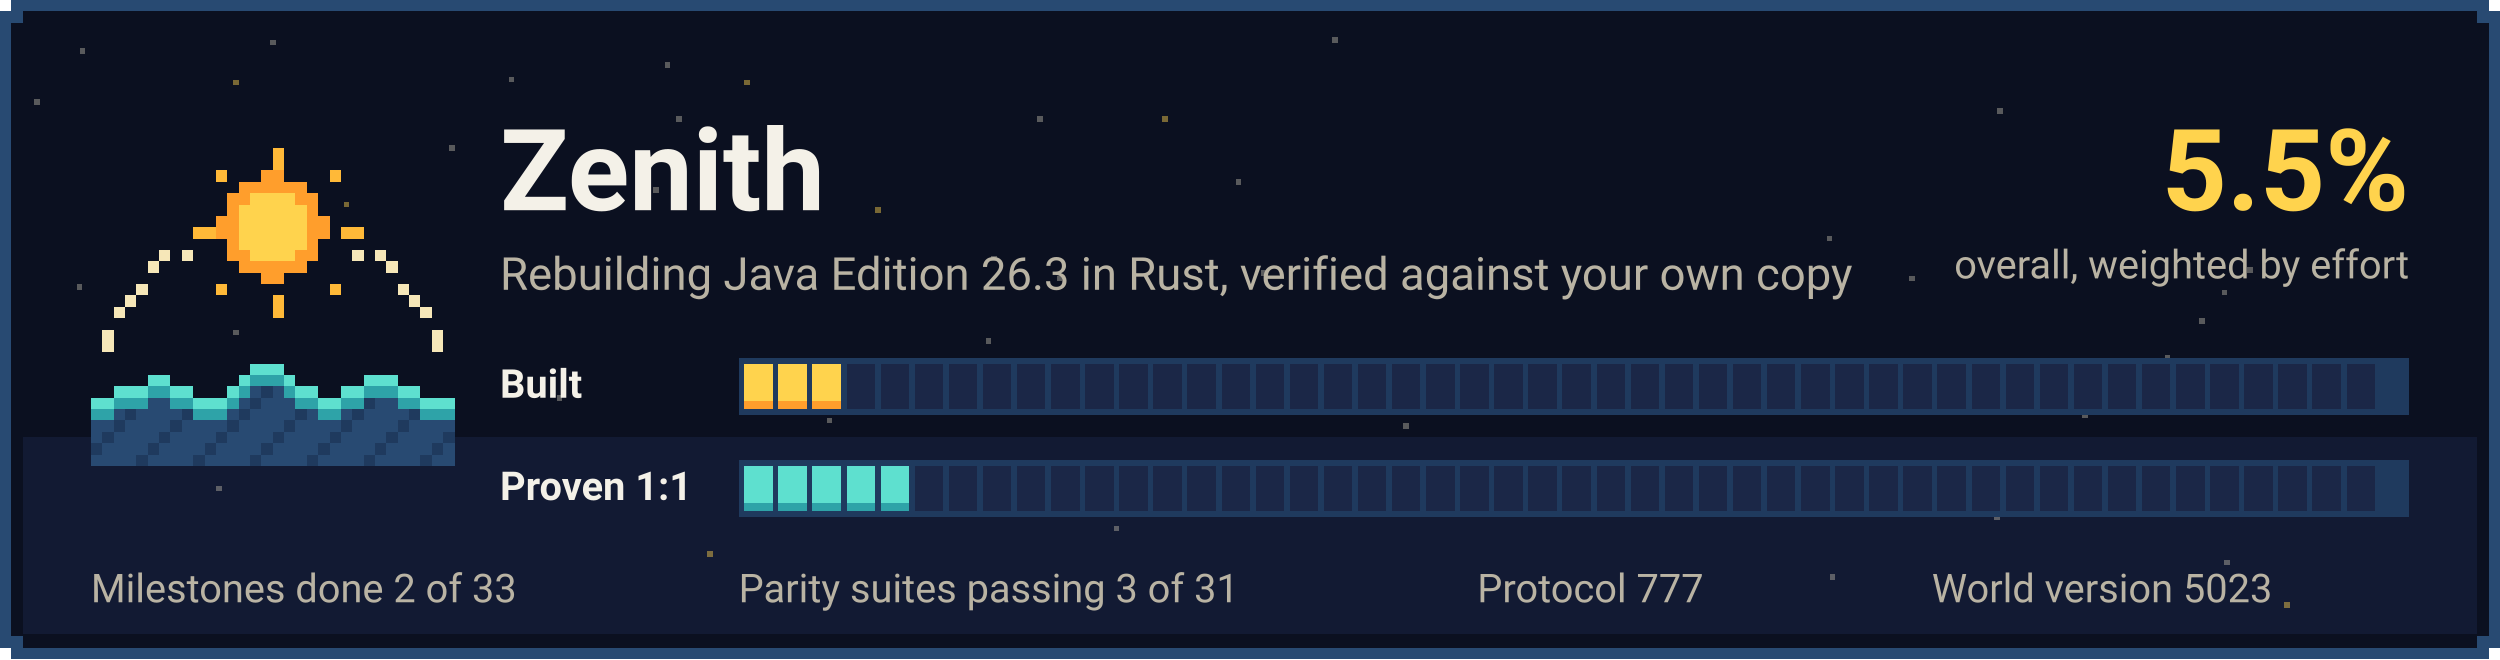
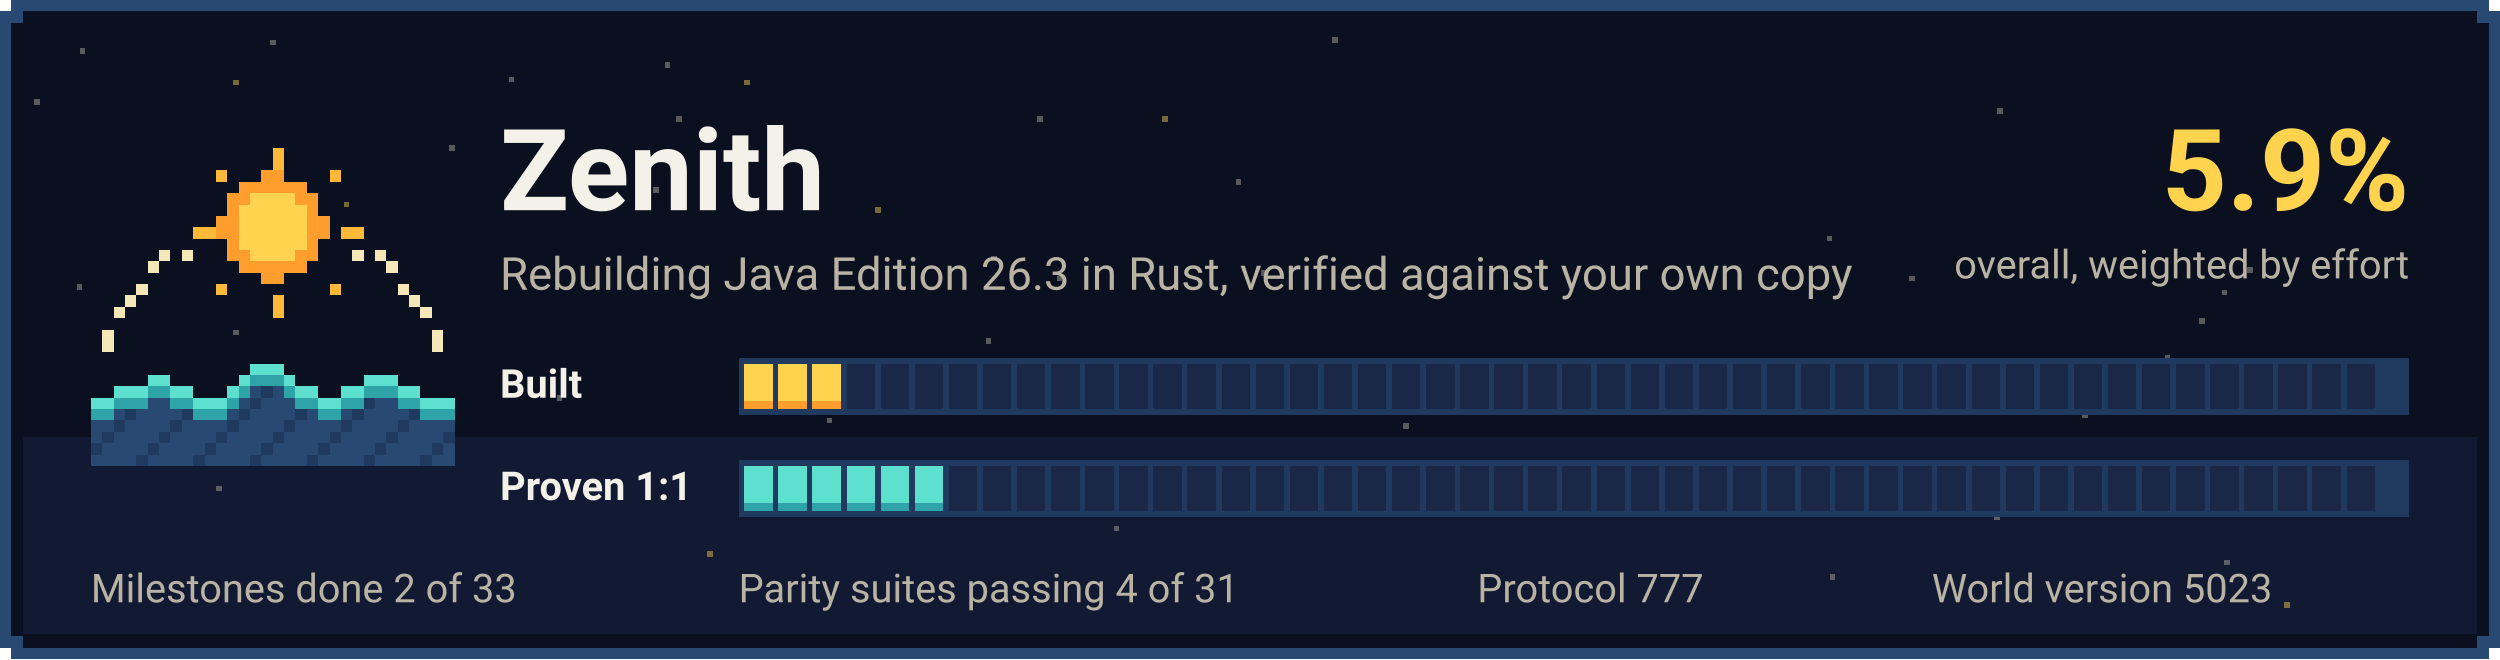
<svg xmlns="http://www.w3.org/2000/svg" width="880" height="232" viewBox="0 0 880 232" shape-rendering="crispEdges">
  <rect x="4" y="0" width="872" height="232" fill="#284A72" />
  <rect x="0" y="4" width="880" height="224" fill="#284A72" />
  <rect x="8" y="4" width="864" height="224" fill="#0B1020" />
  <rect x="4" y="8" width="872" height="216" fill="#0B1020" />
  <rect x="8" y="154" width="864" height="69" fill="#121A33" />
  <rect x="249" y="194" width="2" height="2" fill="#FFD34D" opacity="0.45" />
  <rect x="783" y="197" width="2" height="2" fill="#B9B3A3" opacity="0.45" />
  <rect x="409" y="41" width="2" height="2" fill="#FFD34D" opacity="0.45" />
  <rect x="703" y="38" width="2" height="2" fill="#B9B3A3" opacity="0.45" />
  <rect x="494" y="149" width="2" height="2" fill="#B9B3A3" opacity="0.45" />
  <rect x="702" y="181" width="2" height="2" fill="#B9B3A3" opacity="0.45" />
  <rect x="308" y="73" width="2" height="2" fill="#FFD34D" opacity="0.45" />
  <rect x="121" y="71" width="2" height="2" fill="#FFD34D" opacity="0.45" />
  <rect x="392" y="185" width="2" height="2" fill="#B9B3A3" opacity="0.45" />
  <rect x="435" y="63" width="2" height="2" fill="#B9B3A3" opacity="0.45" />
  <rect x="349" y="90" width="2" height="2" fill="#B9B3A3" opacity="0.45" />
  <rect x="672" y="97" width="2" height="2" fill="#B9B3A3" opacity="0.45" />
  <rect x="95" y="14" width="2" height="2" fill="#B9B3A3" opacity="0.45" />
  <rect x="28" y="17" width="2" height="2" fill="#B9B3A3" opacity="0.45" />
  <rect x="179" y="27" width="2" height="2" fill="#B9B3A3" opacity="0.45" />
  <rect x="12" y="35" width="2" height="2" fill="#B9B3A3" opacity="0.45" />
  <rect x="27" y="100" width="2" height="2" fill="#B9B3A3" opacity="0.45" />
  <rect x="82" y="28" width="2" height="2" fill="#FFD34D" opacity="0.45" />
  <rect x="597" y="126" width="2" height="2" fill="#B9B3A3" opacity="0.45" />
  <rect x="444" y="95" width="2" height="2" fill="#B9B3A3" opacity="0.45" />
  <rect x="76" y="171" width="2" height="2" fill="#B9B3A3" opacity="0.45" />
  <rect x="774" y="112" width="2" height="2" fill="#B9B3A3" opacity="0.45" />
  <rect x="733" y="145" width="2" height="2" fill="#B9B3A3" opacity="0.45" />
  <rect x="82" y="116" width="2" height="2" fill="#B9B3A3" opacity="0.45" />
  <rect x="643" y="83" width="2" height="2" fill="#B9B3A3" opacity="0.45" />
  <rect x="334" y="126" width="2" height="2" fill="#B9B3A3" opacity="0.45" />
  <rect x="234" y="22" width="2" height="2" fill="#B9B3A3" opacity="0.45" />
  <rect x="605" y="130" width="2" height="2" fill="#B9B3A3" opacity="0.45" />
  <rect x="262" y="28" width="2" height="2" fill="#FFD34D" opacity="0.45" />
  <rect x="804" y="212" width="2" height="2" fill="#FFD34D" opacity="0.45" />
  <rect x="363" y="139" width="2" height="2" fill="#B9B3A3" opacity="0.45" />
  <rect x="365" y="41" width="2" height="2" fill="#B9B3A3" opacity="0.45" />
  <rect x="782" y="102" width="2" height="2" fill="#B9B3A3" opacity="0.45" />
  <rect x="158" y="51" width="2" height="2" fill="#B9B3A3" opacity="0.45" />
  <rect x="466" y="162" width="2" height="2" fill="#B9B3A3" opacity="0.45" />
  <rect x="194" y="72" width="2" height="2" fill="#FFD34D" opacity="0.45" />
  <rect x="467" y="129" width="2" height="2" fill="#B9B3A3" opacity="0.45" />
  <rect x="37" y="156" width="2" height="2" fill="#B9B3A3" opacity="0.45" />
  <rect x="238" y="41" width="2" height="2" fill="#B9B3A3" opacity="0.45" />
  <rect x="372" y="97" width="2" height="2" fill="#B9B3A3" opacity="0.45" />
  <rect x="469" y="13" width="2" height="2" fill="#B9B3A3" opacity="0.45" />
  <rect x="762" y="125" width="2" height="2" fill="#B9B3A3" opacity="0.45" />
  <rect x="230" y="66" width="2" height="2" fill="#B9B3A3" opacity="0.45" />
  <rect x="291" y="147" width="2" height="2" fill="#B9B3A3" opacity="0.45" />
  <rect x="644" y="202" width="2" height="2" fill="#B9B3A3" opacity="0.45" />
  <rect x="347" y="119" width="2" height="2" fill="#B9B3A3" opacity="0.45" />
  <rect x="196" y="139" width="2" height="2" fill="#B9B3A3" opacity="0.45" />
  <rect x="791" y="94" width="2" height="2" fill="#B9B3A3" opacity="0.45" />
  <g transform="translate(32 36) scale(4)">
    <rect x="16" y="4" width="1" height="1" fill="#FFB938" />
    <rect x="16" y="5" width="1" height="1" fill="#FFB938" />
    <rect x="11" y="6" width="1" height="1" fill="#FFB938" />
    <rect x="15" y="6" width="1" height="1" fill="#FF9E2C" />
    <rect x="16" y="6" width="1" height="1" fill="#FF9E2C" />
    <rect x="21" y="6" width="1" height="1" fill="#FFB938" />
    <rect x="13" y="7" width="1" height="1" fill="#FF9E2C" />
    <rect x="14" y="7" width="1" height="1" fill="#FF9E2C" />
    <rect x="15" y="7" width="1" height="1" fill="#FF9E2C" />
    <rect x="16" y="7" width="1" height="1" fill="#FF9E2C" />
    <rect x="17" y="7" width="1" height="1" fill="#FF9E2C" />
    <rect x="18" y="7" width="1" height="1" fill="#FF9E2C" />
    <rect x="12" y="8" width="1" height="1" fill="#FF9E2C" />
    <rect x="13" y="8" width="1" height="1" fill="#FF9E2C" />
    <rect x="14" y="8" width="1" height="1" fill="#FFD34D" />
    <rect x="15" y="8" width="1" height="1" fill="#FFD34D" />
    <rect x="16" y="8" width="1" height="1" fill="#FFD34D" />
    <rect x="17" y="8" width="1" height="1" fill="#FFD34D" />
    <rect x="18" y="8" width="1" height="1" fill="#FF9E2C" />
    <rect x="19" y="8" width="1" height="1" fill="#FF9E2C" />
    <rect x="12" y="9" width="1" height="1" fill="#FF9E2C" />
    <rect x="13" y="9" width="1" height="1" fill="#FFD34D" />
    <rect x="14" y="9" width="1" height="1" fill="#FFD34D" />
    <rect x="15" y="9" width="1" height="1" fill="#FFD34D" />
    <rect x="16" y="9" width="1" height="1" fill="#FFD34D" />
    <rect x="17" y="9" width="1" height="1" fill="#FFD34D" />
    <rect x="18" y="9" width="1" height="1" fill="#FFD34D" />
    <rect x="19" y="9" width="1" height="1" fill="#FF9E2C" />
    <rect x="11" y="10" width="1" height="1" fill="#FF9E2C" />
    <rect x="12" y="10" width="1" height="1" fill="#FF9E2C" />
    <rect x="13" y="10" width="1" height="1" fill="#FFD34D" />
    <rect x="14" y="10" width="1" height="1" fill="#FFD34D" />
    <rect x="15" y="10" width="1" height="1" fill="#FFD34D" />
    <rect x="16" y="10" width="1" height="1" fill="#FFD34D" />
    <rect x="17" y="10" width="1" height="1" fill="#FFD34D" />
    <rect x="18" y="10" width="1" height="1" fill="#FFD34D" />
    <rect x="19" y="10" width="1" height="1" fill="#FF9E2C" />
    <rect x="20" y="10" width="1" height="1" fill="#FF9E2C" />
    <rect x="9" y="11" width="1" height="1" fill="#FFB938" />
    <rect x="10" y="11" width="1" height="1" fill="#FFB938" />
    <rect x="11" y="11" width="1" height="1" fill="#FF9E2C" />
    <rect x="12" y="11" width="1" height="1" fill="#FF9E2C" />
    <rect x="13" y="11" width="1" height="1" fill="#FFD34D" />
    <rect x="14" y="11" width="1" height="1" fill="#FFD34D" />
    <rect x="15" y="11" width="1" height="1" fill="#FFD34D" />
    <rect x="16" y="11" width="1" height="1" fill="#FFD34D" />
    <rect x="17" y="11" width="1" height="1" fill="#FFD34D" />
    <rect x="18" y="11" width="1" height="1" fill="#FFD34D" />
    <rect x="19" y="11" width="1" height="1" fill="#FF9E2C" />
    <rect x="20" y="11" width="1" height="1" fill="#FF9E2C" />
    <rect x="22" y="11" width="1" height="1" fill="#FFB938" />
    <rect x="23" y="11" width="1" height="1" fill="#FFB938" />
    <rect x="12" y="12" width="1" height="1" fill="#FF9E2C" />
    <rect x="13" y="12" width="1" height="1" fill="#FFD34D" />
    <rect x="14" y="12" width="1" height="1" fill="#FFD34D" />
    <rect x="15" y="12" width="1" height="1" fill="#FFD34D" />
    <rect x="16" y="12" width="1" height="1" fill="#FFD34D" />
    <rect x="17" y="12" width="1" height="1" fill="#FFD34D" />
    <rect x="18" y="12" width="1" height="1" fill="#FFD34D" />
    <rect x="19" y="12" width="1" height="1" fill="#FF9E2C" />
    <rect x="6" y="13" width="1" height="1" fill="#F6E7B8" />
    <rect x="8" y="13" width="1" height="1" fill="#F6E7B8" />
    <rect x="12" y="13" width="1" height="1" fill="#FF9E2C" />
    <rect x="13" y="13" width="1" height="1" fill="#FF9E2C" />
    <rect x="14" y="13" width="1" height="1" fill="#FFD34D" />
    <rect x="15" y="13" width="1" height="1" fill="#FFD34D" />
    <rect x="16" y="13" width="1" height="1" fill="#FFD34D" />
    <rect x="17" y="13" width="1" height="1" fill="#FFD34D" />
    <rect x="18" y="13" width="1" height="1" fill="#FF9E2C" />
    <rect x="19" y="13" width="1" height="1" fill="#FF9E2C" />
    <rect x="23" y="13" width="1" height="1" fill="#F6E7B8" />
    <rect x="25" y="13" width="1" height="1" fill="#F6E7B8" />
    <rect x="5" y="14" width="1" height="1" fill="#F6E7B8" />
    <rect x="13" y="14" width="1" height="1" fill="#FF9E2C" />
    <rect x="14" y="14" width="1" height="1" fill="#FF9E2C" />
    <rect x="15" y="14" width="1" height="1" fill="#FF9E2C" />
    <rect x="16" y="14" width="1" height="1" fill="#FF9E2C" />
    <rect x="17" y="14" width="1" height="1" fill="#FF9E2C" />
    <rect x="18" y="14" width="1" height="1" fill="#FF9E2C" />
    <rect x="26" y="14" width="1" height="1" fill="#F6E7B8" />
    <rect x="15" y="15" width="1" height="1" fill="#FF9E2C" />
    <rect x="16" y="15" width="1" height="1" fill="#FF9E2C" />
    <rect x="4" y="16" width="1" height="1" fill="#F6E7B8" />
    <rect x="11" y="16" width="1" height="1" fill="#FFB938" />
    <rect x="21" y="16" width="1" height="1" fill="#FFB938" />
    <rect x="27" y="16" width="1" height="1" fill="#F6E7B8" />
    <rect x="3" y="17" width="1" height="1" fill="#F6E7B8" />
    <rect x="16" y="17" width="1" height="1" fill="#FFB938" />
    <rect x="28" y="17" width="1" height="1" fill="#F6E7B8" />
    <rect x="2" y="18" width="1" height="1" fill="#F6E7B8" />
    <rect x="16" y="18" width="1" height="1" fill="#FFB938" />
    <rect x="29" y="18" width="1" height="1" fill="#F6E7B8" />
    <rect x="1" y="20" width="1" height="1" fill="#F6E7B8" />
    <rect x="30" y="20" width="1" height="1" fill="#F6E7B8" />
    <rect x="1" y="21" width="1" height="1" fill="#F6E7B8" />
    <rect x="30" y="21" width="1" height="1" fill="#F6E7B8" />
    <rect x="14" y="23" width="1" height="1" fill="#5EE0CF" />
    <rect x="15" y="23" width="1" height="1" fill="#5EE0CF" />
    <rect x="16" y="23" width="1" height="1" fill="#5EE0CF" />
    <rect x="5" y="24" width="1" height="1" fill="#5EE0CF" />
    <rect x="6" y="24" width="1" height="1" fill="#5EE0CF" />
    <rect x="13" y="24" width="1" height="1" fill="#5EE0CF" />
    <rect x="14" y="24" width="1" height="1" fill="#2EA3A8" />
    <rect x="15" y="24" width="1" height="1" fill="#2EA3A8" />
    <rect x="16" y="24" width="1" height="1" fill="#2EA3A8" />
    <rect x="17" y="24" width="1" height="1" fill="#5EE0CF" />
    <rect x="24" y="24" width="1" height="1" fill="#5EE0CF" />
    <rect x="25" y="24" width="1" height="1" fill="#5EE0CF" />
    <rect x="26" y="24" width="1" height="1" fill="#5EE0CF" />
    <rect x="2" y="25" width="1" height="1" fill="#5EE0CF" />
    <rect x="3" y="25" width="1" height="1" fill="#5EE0CF" />
    <rect x="4" y="25" width="1" height="1" fill="#5EE0CF" />
    <rect x="5" y="25" width="1" height="1" fill="#2EA3A8" />
    <rect x="6" y="25" width="1" height="1" fill="#2EA3A8" />
    <rect x="7" y="25" width="1" height="1" fill="#5EE0CF" />
    <rect x="8" y="25" width="1" height="1" fill="#5EE0CF" />
    <rect x="12" y="25" width="1" height="1" fill="#5EE0CF" />
    <rect x="13" y="25" width="1" height="1" fill="#2EA3A8" />
    <rect x="14" y="25" width="1" height="1" fill="#284A72" />
    <rect x="15" y="25" width="1" height="1" fill="#1F3A5E" />
    <rect x="16" y="25" width="1" height="1" fill="#284A72" />
    <rect x="17" y="25" width="1" height="1" fill="#2EA3A8" />
    <rect x="18" y="25" width="1" height="1" fill="#5EE0CF" />
    <rect x="19" y="25" width="1" height="1" fill="#5EE0CF" />
    <rect x="22" y="25" width="1" height="1" fill="#5EE0CF" />
    <rect x="23" y="25" width="1" height="1" fill="#5EE0CF" />
    <rect x="24" y="25" width="1" height="1" fill="#2EA3A8" />
    <rect x="25" y="25" width="1" height="1" fill="#2EA3A8" />
    <rect x="26" y="25" width="1" height="1" fill="#2EA3A8" />
    <rect x="27" y="25" width="1" height="1" fill="#5EE0CF" />
    <rect x="28" y="25" width="1" height="1" fill="#5EE0CF" />
    <rect x="0" y="26" width="1" height="1" fill="#5EE0CF" />
    <rect x="1" y="26" width="1" height="1" fill="#5EE0CF" />
    <rect x="2" y="26" width="1" height="1" fill="#2EA3A8" />
    <rect x="3" y="26" width="1" height="1" fill="#2EA3A8" />
    <rect x="4" y="26" width="1" height="1" fill="#2EA3A8" />
    <rect x="5" y="26" width="1" height="1" fill="#284A72" />
    <rect x="6" y="26" width="1" height="1" fill="#284A72" />
    <rect x="7" y="26" width="1" height="1" fill="#2EA3A8" />
    <rect x="8" y="26" width="1" height="1" fill="#2EA3A8" />
    <rect x="9" y="26" width="1" height="1" fill="#5EE0CF" />
    <rect x="10" y="26" width="1" height="1" fill="#5EE0CF" />
    <rect x="11" y="26" width="1" height="1" fill="#5EE0CF" />
    <rect x="12" y="26" width="1" height="1" fill="#2EA3A8" />
    <rect x="13" y="26" width="1" height="1" fill="#284A72" />
    <rect x="14" y="26" width="1" height="1" fill="#1F3A5E" />
    <rect x="15" y="26" width="1" height="1" fill="#284A72" />
    <rect x="16" y="26" width="1" height="1" fill="#284A72" />
    <rect x="17" y="26" width="1" height="1" fill="#284A72" />
    <rect x="18" y="26" width="1" height="1" fill="#2EA3A8" />
    <rect x="19" y="26" width="1" height="1" fill="#2EA3A8" />
    <rect x="20" y="26" width="1" height="1" fill="#5EE0CF" />
    <rect x="21" y="26" width="1" height="1" fill="#5EE0CF" />
    <rect x="22" y="26" width="1" height="1" fill="#2EA3A8" />
    <rect x="23" y="26" width="1" height="1" fill="#2EA3A8" />
    <rect x="24" y="26" width="1" height="1" fill="#1F3A5E" />
    <rect x="25" y="26" width="1" height="1" fill="#284A72" />
    <rect x="26" y="26" width="1" height="1" fill="#284A72" />
    <rect x="27" y="26" width="1" height="1" fill="#2EA3A8" />
    <rect x="28" y="26" width="1" height="1" fill="#2EA3A8" />
    <rect x="29" y="26" width="1" height="1" fill="#5EE0CF" />
    <rect x="30" y="26" width="1" height="1" fill="#5EE0CF" />
    <rect x="31" y="26" width="1" height="1" fill="#5EE0CF" />
    <rect x="0" y="27" width="1" height="1" fill="#2EA3A8" />
    <rect x="1" y="27" width="1" height="1" fill="#2EA3A8" />
    <rect x="2" y="27" width="1" height="1" fill="#284A72" />
    <rect x="3" y="27" width="1" height="1" fill="#1F3A5E" />
    <rect x="4" y="27" width="1" height="1" fill="#284A72" />
    <rect x="5" y="27" width="1" height="1" fill="#284A72" />
    <rect x="6" y="27" width="1" height="1" fill="#284A72" />
    <rect x="7" y="27" width="1" height="1" fill="#284A72" />
    <rect x="8" y="27" width="1" height="1" fill="#1F3A5E" />
    <rect x="9" y="27" width="1" height="1" fill="#2EA3A8" />
    <rect x="10" y="27" width="1" height="1" fill="#2EA3A8" />
    <rect x="11" y="27" width="1" height="1" fill="#2EA3A8" />
    <rect x="12" y="27" width="1" height="1" fill="#284A72" />
    <rect x="13" y="27" width="1" height="1" fill="#1F3A5E" />
    <rect x="14" y="27" width="1" height="1" fill="#284A72" />
    <rect x="15" y="27" width="1" height="1" fill="#284A72" />
    <rect x="16" y="27" width="1" height="1" fill="#284A72" />
    <rect x="17" y="27" width="1" height="1" fill="#284A72" />
    <rect x="18" y="27" width="1" height="1" fill="#1F3A5E" />
    <rect x="19" y="27" width="1" height="1" fill="#284A72" />
    <rect x="20" y="27" width="1" height="1" fill="#2EA3A8" />
    <rect x="21" y="27" width="1" height="1" fill="#2EA3A8" />
    <rect x="22" y="27" width="1" height="1" fill="#284A72" />
    <rect x="23" y="27" width="1" height="1" fill="#1F3A5E" />
    <rect x="24" y="27" width="1" height="1" fill="#284A72" />
    <rect x="25" y="27" width="1" height="1" fill="#284A72" />
    <rect x="26" y="27" width="1" height="1" fill="#284A72" />
    <rect x="27" y="27" width="1" height="1" fill="#284A72" />
    <rect x="28" y="27" width="1" height="1" fill="#1F3A5E" />
    <rect x="29" y="27" width="1" height="1" fill="#2EA3A8" />
    <rect x="30" y="27" width="1" height="1" fill="#2EA3A8" />
    <rect x="31" y="27" width="1" height="1" fill="#2EA3A8" />
    <rect x="0" y="28" width="1" height="1" fill="#284A72" />
    <rect x="1" y="28" width="1" height="1" fill="#284A72" />
    <rect x="2" y="28" width="1" height="1" fill="#1F3A5E" />
    <rect x="3" y="28" width="1" height="1" fill="#284A72" />
    <rect x="4" y="28" width="1" height="1" fill="#284A72" />
    <rect x="5" y="28" width="1" height="1" fill="#284A72" />
    <rect x="6" y="28" width="1" height="1" fill="#284A72" />
    <rect x="7" y="28" width="1" height="1" fill="#1F3A5E" />
    <rect x="8" y="28" width="1" height="1" fill="#284A72" />
    <rect x="9" y="28" width="1" height="1" fill="#284A72" />
    <rect x="10" y="28" width="1" height="1" fill="#284A72" />
    <rect x="11" y="28" width="1" height="1" fill="#284A72" />
    <rect x="12" y="28" width="1" height="1" fill="#1F3A5E" />
    <rect x="13" y="28" width="1" height="1" fill="#284A72" />
    <rect x="14" y="28" width="1" height="1" fill="#284A72" />
    <rect x="15" y="28" width="1" height="1" fill="#284A72" />
    <rect x="16" y="28" width="1" height="1" fill="#284A72" />
    <rect x="17" y="28" width="1" height="1" fill="#1F3A5E" />
    <rect x="18" y="28" width="1" height="1" fill="#284A72" />
    <rect x="19" y="28" width="1" height="1" fill="#284A72" />
    <rect x="20" y="28" width="1" height="1" fill="#284A72" />
    <rect x="21" y="28" width="1" height="1" fill="#284A72" />
    <rect x="22" y="28" width="1" height="1" fill="#1F3A5E" />
    <rect x="23" y="28" width="1" height="1" fill="#284A72" />
    <rect x="24" y="28" width="1" height="1" fill="#284A72" />
    <rect x="25" y="28" width="1" height="1" fill="#284A72" />
    <rect x="26" y="28" width="1" height="1" fill="#284A72" />
    <rect x="27" y="28" width="1" height="1" fill="#1F3A5E" />
    <rect x="28" y="28" width="1" height="1" fill="#284A72" />
    <rect x="29" y="28" width="1" height="1" fill="#284A72" />
    <rect x="30" y="28" width="1" height="1" fill="#284A72" />
    <rect x="31" y="28" width="1" height="1" fill="#284A72" />
    <rect x="0" y="29" width="1" height="1" fill="#284A72" />
    <rect x="1" y="29" width="1" height="1" fill="#1F3A5E" />
    <rect x="2" y="29" width="1" height="1" fill="#284A72" />
    <rect x="3" y="29" width="1" height="1" fill="#284A72" />
    <rect x="4" y="29" width="1" height="1" fill="#284A72" />
    <rect x="5" y="29" width="1" height="1" fill="#284A72" />
    <rect x="6" y="29" width="1" height="1" fill="#1F3A5E" />
    <rect x="7" y="29" width="1" height="1" fill="#284A72" />
    <rect x="8" y="29" width="1" height="1" fill="#284A72" />
    <rect x="9" y="29" width="1" height="1" fill="#284A72" />
    <rect x="10" y="29" width="1" height="1" fill="#284A72" />
    <rect x="11" y="29" width="1" height="1" fill="#1F3A5E" />
    <rect x="12" y="29" width="1" height="1" fill="#284A72" />
    <rect x="13" y="29" width="1" height="1" fill="#284A72" />
    <rect x="14" y="29" width="1" height="1" fill="#284A72" />
    <rect x="15" y="29" width="1" height="1" fill="#284A72" />
    <rect x="16" y="29" width="1" height="1" fill="#1F3A5E" />
    <rect x="17" y="29" width="1" height="1" fill="#284A72" />
    <rect x="18" y="29" width="1" height="1" fill="#284A72" />
    <rect x="19" y="29" width="1" height="1" fill="#284A72" />
    <rect x="20" y="29" width="1" height="1" fill="#284A72" />
    <rect x="21" y="29" width="1" height="1" fill="#1F3A5E" />
    <rect x="22" y="29" width="1" height="1" fill="#284A72" />
    <rect x="23" y="29" width="1" height="1" fill="#284A72" />
    <rect x="24" y="29" width="1" height="1" fill="#284A72" />
    <rect x="25" y="29" width="1" height="1" fill="#284A72" />
    <rect x="26" y="29" width="1" height="1" fill="#1F3A5E" />
    <rect x="27" y="29" width="1" height="1" fill="#284A72" />
    <rect x="28" y="29" width="1" height="1" fill="#284A72" />
    <rect x="29" y="29" width="1" height="1" fill="#284A72" />
    <rect x="30" y="29" width="1" height="1" fill="#284A72" />
    <rect x="31" y="29" width="1" height="1" fill="#1F3A5E" />
    <rect x="0" y="30" width="1" height="1" fill="#1F3A5E" />
    <rect x="1" y="30" width="1" height="1" fill="#284A72" />
    <rect x="2" y="30" width="1" height="1" fill="#284A72" />
    <rect x="3" y="30" width="1" height="1" fill="#284A72" />
    <rect x="4" y="30" width="1" height="1" fill="#284A72" />
    <rect x="5" y="30" width="1" height="1" fill="#1F3A5E" />
    <rect x="6" y="30" width="1" height="1" fill="#284A72" />
    <rect x="7" y="30" width="1" height="1" fill="#284A72" />
    <rect x="8" y="30" width="1" height="1" fill="#284A72" />
    <rect x="9" y="30" width="1" height="1" fill="#284A72" />
    <rect x="10" y="30" width="1" height="1" fill="#1F3A5E" />
    <rect x="11" y="30" width="1" height="1" fill="#284A72" />
    <rect x="12" y="30" width="1" height="1" fill="#284A72" />
    <rect x="13" y="30" width="1" height="1" fill="#284A72" />
    <rect x="14" y="30" width="1" height="1" fill="#284A72" />
    <rect x="15" y="30" width="1" height="1" fill="#1F3A5E" />
    <rect x="16" y="30" width="1" height="1" fill="#284A72" />
    <rect x="17" y="30" width="1" height="1" fill="#284A72" />
    <rect x="18" y="30" width="1" height="1" fill="#284A72" />
    <rect x="19" y="30" width="1" height="1" fill="#284A72" />
    <rect x="20" y="30" width="1" height="1" fill="#1F3A5E" />
    <rect x="21" y="30" width="1" height="1" fill="#284A72" />
    <rect x="22" y="30" width="1" height="1" fill="#284A72" />
    <rect x="23" y="30" width="1" height="1" fill="#284A72" />
    <rect x="24" y="30" width="1" height="1" fill="#284A72" />
    <rect x="25" y="30" width="1" height="1" fill="#1F3A5E" />
    <rect x="26" y="30" width="1" height="1" fill="#284A72" />
    <rect x="27" y="30" width="1" height="1" fill="#284A72" />
    <rect x="28" y="30" width="1" height="1" fill="#284A72" />
    <rect x="29" y="30" width="1" height="1" fill="#284A72" />
    <rect x="30" y="30" width="1" height="1" fill="#1F3A5E" />
    <rect x="31" y="30" width="1" height="1" fill="#284A72" />
    <rect x="0" y="31" width="1" height="1" fill="#284A72" />
    <rect x="1" y="31" width="1" height="1" fill="#284A72" />
    <rect x="2" y="31" width="1" height="1" fill="#284A72" />
    <rect x="3" y="31" width="1" height="1" fill="#284A72" />
    <rect x="4" y="31" width="1" height="1" fill="#1F3A5E" />
    <rect x="5" y="31" width="1" height="1" fill="#284A72" />
    <rect x="6" y="31" width="1" height="1" fill="#284A72" />
    <rect x="7" y="31" width="1" height="1" fill="#284A72" />
    <rect x="8" y="31" width="1" height="1" fill="#284A72" />
    <rect x="9" y="31" width="1" height="1" fill="#1F3A5E" />
    <rect x="10" y="31" width="1" height="1" fill="#284A72" />
    <rect x="11" y="31" width="1" height="1" fill="#284A72" />
    <rect x="12" y="31" width="1" height="1" fill="#284A72" />
    <rect x="13" y="31" width="1" height="1" fill="#284A72" />
    <rect x="14" y="31" width="1" height="1" fill="#1F3A5E" />
    <rect x="15" y="31" width="1" height="1" fill="#284A72" />
    <rect x="16" y="31" width="1" height="1" fill="#284A72" />
    <rect x="17" y="31" width="1" height="1" fill="#284A72" />
    <rect x="18" y="31" width="1" height="1" fill="#284A72" />
    <rect x="19" y="31" width="1" height="1" fill="#1F3A5E" />
    <rect x="20" y="31" width="1" height="1" fill="#284A72" />
    <rect x="21" y="31" width="1" height="1" fill="#284A72" />
    <rect x="22" y="31" width="1" height="1" fill="#284A72" />
    <rect x="23" y="31" width="1" height="1" fill="#284A72" />
    <rect x="24" y="31" width="1" height="1" fill="#1F3A5E" />
    <rect x="25" y="31" width="1" height="1" fill="#284A72" />
    <rect x="26" y="31" width="1" height="1" fill="#284A72" />
    <rect x="27" y="31" width="1" height="1" fill="#284A72" />
    <rect x="28" y="31" width="1" height="1" fill="#284A72" />
    <rect x="29" y="31" width="1" height="1" fill="#1F3A5E" />
    <rect x="30" y="31" width="1" height="1" fill="#284A72" />
    <rect x="31" y="31" width="1" height="1" fill="#284A72" />
  </g>
  <text x="176" y="74" font-family="'Pixelify Sans', ui-sans-serif, system-ui, -apple-system, 'Segoe UI', Roboto, sans-serif" font-size="40" font-weight="700" fill="#F4F1E8" text-anchor="start">Zenith</text>
  <text x="176" y="102" font-family="'Pixelify Sans', ui-sans-serif, system-ui, -apple-system, 'Segoe UI', Roboto, sans-serif" font-size="16" font-weight="400" fill="#B9B3A3" text-anchor="start">Rebuilding Java Edition 26.3 in Rust, verified against your own copy</text>
-   <text x="848" y="74" font-family="'Pixelify Sans', ui-sans-serif, system-ui, -apple-system, 'Segoe UI', Roboto, sans-serif" font-size="40" font-weight="700" fill="#FFD34D" text-anchor="end">5.5%</text>
+   <text x="848" y="74" font-family="'Pixelify Sans', ui-sans-serif, system-ui, -apple-system, 'Segoe UI', Roboto, sans-serif" font-size="40" font-weight="700" fill="#FFD34D" text-anchor="end">5.9%</text>
  <text x="848" y="98" font-family="'Pixelify Sans', ui-sans-serif, system-ui, -apple-system, 'Segoe UI', Roboto, sans-serif" font-size="14" font-weight="400" fill="#B9B3A3" text-anchor="end">overall, weighted by effort</text>
  <text x="176" y="140" font-family="'Pixelify Sans', ui-sans-serif, system-ui, -apple-system, 'Segoe UI', Roboto, sans-serif" font-size="14" font-weight="600" fill="#F4F1E8" text-anchor="start">Built</text>
  <rect x="260" y="126" width="588" height="20" fill="#1F3A5E" />
  <rect x="262" y="128" width="10" height="16" fill="#FFD34D" />
  <rect x="262" y="141" width="10" height="3" fill="#FF9E2C" />
  <rect x="274" y="128" width="10" height="16" fill="#FFD34D" />
  <rect x="274" y="141" width="10" height="3" fill="#FF9E2C" />
  <rect x="286" y="128" width="10" height="16" fill="#FFD34D" />
  <rect x="286" y="141" width="10" height="3" fill="#FF9E2C" />
  <rect x="298" y="128" width="10" height="16" fill="#1B2747" />
  <rect x="310" y="128" width="10" height="16" fill="#1B2747" />
  <rect x="322" y="128" width="10" height="16" fill="#1B2747" />
  <rect x="334" y="128" width="10" height="16" fill="#1B2747" />
  <rect x="346" y="128" width="10" height="16" fill="#1B2747" />
  <rect x="358" y="128" width="10" height="16" fill="#1B2747" />
  <rect x="370" y="128" width="10" height="16" fill="#1B2747" />
  <rect x="382" y="128" width="10" height="16" fill="#1B2747" />
  <rect x="394" y="128" width="10" height="16" fill="#1B2747" />
  <rect x="406" y="128" width="10" height="16" fill="#1B2747" />
  <rect x="418" y="128" width="10" height="16" fill="#1B2747" />
  <rect x="430" y="128" width="10" height="16" fill="#1B2747" />
  <rect x="442" y="128" width="10" height="16" fill="#1B2747" />
  <rect x="454" y="128" width="10" height="16" fill="#1B2747" />
  <rect x="466" y="128" width="10" height="16" fill="#1B2747" />
  <rect x="478" y="128" width="10" height="16" fill="#1B2747" />
  <rect x="490" y="128" width="10" height="16" fill="#1B2747" />
  <rect x="502" y="128" width="10" height="16" fill="#1B2747" />
  <rect x="514" y="128" width="10" height="16" fill="#1B2747" />
  <rect x="526" y="128" width="10" height="16" fill="#1B2747" />
  <rect x="538" y="128" width="10" height="16" fill="#1B2747" />
  <rect x="550" y="128" width="10" height="16" fill="#1B2747" />
  <rect x="562" y="128" width="10" height="16" fill="#1B2747" />
  <rect x="574" y="128" width="10" height="16" fill="#1B2747" />
  <rect x="586" y="128" width="10" height="16" fill="#1B2747" />
  <rect x="598" y="128" width="10" height="16" fill="#1B2747" />
  <rect x="610" y="128" width="10" height="16" fill="#1B2747" />
  <rect x="622" y="128" width="10" height="16" fill="#1B2747" />
  <rect x="634" y="128" width="10" height="16" fill="#1B2747" />
  <rect x="646" y="128" width="10" height="16" fill="#1B2747" />
  <rect x="658" y="128" width="10" height="16" fill="#1B2747" />
  <rect x="670" y="128" width="10" height="16" fill="#1B2747" />
  <rect x="682" y="128" width="10" height="16" fill="#1B2747" />
  <rect x="694" y="128" width="10" height="16" fill="#1B2747" />
  <rect x="706" y="128" width="10" height="16" fill="#1B2747" />
  <rect x="718" y="128" width="10" height="16" fill="#1B2747" />
  <rect x="730" y="128" width="10" height="16" fill="#1B2747" />
  <rect x="742" y="128" width="10" height="16" fill="#1B2747" />
  <rect x="754" y="128" width="10" height="16" fill="#1B2747" />
  <rect x="766" y="128" width="10" height="16" fill="#1B2747" />
  <rect x="778" y="128" width="10" height="16" fill="#1B2747" />
  <rect x="790" y="128" width="10" height="16" fill="#1B2747" />
  <rect x="802" y="128" width="10" height="16" fill="#1B2747" />
  <rect x="814" y="128" width="10" height="16" fill="#1B2747" />
  <rect x="826" y="128" width="10" height="16" fill="#1B2747" />
  <text x="176" y="176" font-family="'Pixelify Sans', ui-sans-serif, system-ui, -apple-system, 'Segoe UI', Roboto, sans-serif" font-size="14" font-weight="600" fill="#F4F1E8" text-anchor="start">Proven 1:1</text>
  <rect x="260" y="162" width="588" height="20" fill="#1F3A5E" />
  <rect x="262" y="164" width="10" height="16" fill="#5EE0CF" />
  <rect x="262" y="177" width="10" height="3" fill="#2EA3A8" />
  <rect x="274" y="164" width="10" height="16" fill="#5EE0CF" />
  <rect x="274" y="177" width="10" height="3" fill="#2EA3A8" />
  <rect x="286" y="164" width="10" height="16" fill="#5EE0CF" />
  <rect x="286" y="177" width="10" height="3" fill="#2EA3A8" />
  <rect x="298" y="164" width="10" height="16" fill="#5EE0CF" />
  <rect x="298" y="177" width="10" height="3" fill="#2EA3A8" />
  <rect x="310" y="164" width="10" height="16" fill="#5EE0CF" />
  <rect x="310" y="177" width="10" height="3" fill="#2EA3A8" />
-   <rect x="322" y="164" width="10" height="16" fill="#1B2747" />
+   <rect x="322" y="164" width="10" height="16" fill="#5EE0CF" />
+   <rect x="322" y="177" width="10" height="3" fill="#2EA3A8" />
  <rect x="334" y="164" width="10" height="16" fill="#1B2747" />
  <rect x="346" y="164" width="10" height="16" fill="#1B2747" />
  <rect x="358" y="164" width="10" height="16" fill="#1B2747" />
  <rect x="370" y="164" width="10" height="16" fill="#1B2747" />
  <rect x="382" y="164" width="10" height="16" fill="#1B2747" />
  <rect x="394" y="164" width="10" height="16" fill="#1B2747" />
  <rect x="406" y="164" width="10" height="16" fill="#1B2747" />
  <rect x="418" y="164" width="10" height="16" fill="#1B2747" />
  <rect x="430" y="164" width="10" height="16" fill="#1B2747" />
  <rect x="442" y="164" width="10" height="16" fill="#1B2747" />
  <rect x="454" y="164" width="10" height="16" fill="#1B2747" />
  <rect x="466" y="164" width="10" height="16" fill="#1B2747" />
  <rect x="478" y="164" width="10" height="16" fill="#1B2747" />
  <rect x="490" y="164" width="10" height="16" fill="#1B2747" />
  <rect x="502" y="164" width="10" height="16" fill="#1B2747" />
  <rect x="514" y="164" width="10" height="16" fill="#1B2747" />
  <rect x="526" y="164" width="10" height="16" fill="#1B2747" />
  <rect x="538" y="164" width="10" height="16" fill="#1B2747" />
  <rect x="550" y="164" width="10" height="16" fill="#1B2747" />
  <rect x="562" y="164" width="10" height="16" fill="#1B2747" />
  <rect x="574" y="164" width="10" height="16" fill="#1B2747" />
  <rect x="586" y="164" width="10" height="16" fill="#1B2747" />
  <rect x="598" y="164" width="10" height="16" fill="#1B2747" />
  <rect x="610" y="164" width="10" height="16" fill="#1B2747" />
  <rect x="622" y="164" width="10" height="16" fill="#1B2747" />
  <rect x="634" y="164" width="10" height="16" fill="#1B2747" />
  <rect x="646" y="164" width="10" height="16" fill="#1B2747" />
  <rect x="658" y="164" width="10" height="16" fill="#1B2747" />
  <rect x="670" y="164" width="10" height="16" fill="#1B2747" />
  <rect x="682" y="164" width="10" height="16" fill="#1B2747" />
  <rect x="694" y="164" width="10" height="16" fill="#1B2747" />
  <rect x="706" y="164" width="10" height="16" fill="#1B2747" />
  <rect x="718" y="164" width="10" height="16" fill="#1B2747" />
  <rect x="730" y="164" width="10" height="16" fill="#1B2747" />
  <rect x="742" y="164" width="10" height="16" fill="#1B2747" />
  <rect x="754" y="164" width="10" height="16" fill="#1B2747" />
  <rect x="766" y="164" width="10" height="16" fill="#1B2747" />
  <rect x="778" y="164" width="10" height="16" fill="#1B2747" />
  <rect x="790" y="164" width="10" height="16" fill="#1B2747" />
  <rect x="802" y="164" width="10" height="16" fill="#1B2747" />
  <rect x="814" y="164" width="10" height="16" fill="#1B2747" />
  <rect x="826" y="164" width="10" height="16" fill="#1B2747" />
  <text x="32" y="212" font-family="'Pixelify Sans', ui-sans-serif, system-ui, -apple-system, 'Segoe UI', Roboto, sans-serif" font-size="14" font-weight="400" fill="#B9B3A3" text-anchor="start">Milestones done 2 of 33</text>
-   <text x="260" y="212" font-family="'Pixelify Sans', ui-sans-serif, system-ui, -apple-system, 'Segoe UI', Roboto, sans-serif" font-size="14" font-weight="400" fill="#B9B3A3" text-anchor="start">Parity suites passing 3 of 31</text>
+   <text x="260" y="212" font-family="'Pixelify Sans', ui-sans-serif, system-ui, -apple-system, 'Segoe UI', Roboto, sans-serif" font-size="14" font-weight="400" fill="#B9B3A3" text-anchor="start">Parity suites passing 4 of 31</text>
  <text x="520" y="212" font-family="'Pixelify Sans', ui-sans-serif, system-ui, -apple-system, 'Segoe UI', Roboto, sans-serif" font-size="14" font-weight="400" fill="#B9B3A3" text-anchor="start">Protocol 777</text>
  <text x="680" y="212" font-family="'Pixelify Sans', ui-sans-serif, system-ui, -apple-system, 'Segoe UI', Roboto, sans-serif" font-size="14" font-weight="400" fill="#B9B3A3" text-anchor="start">World version 5023</text>
</svg>
